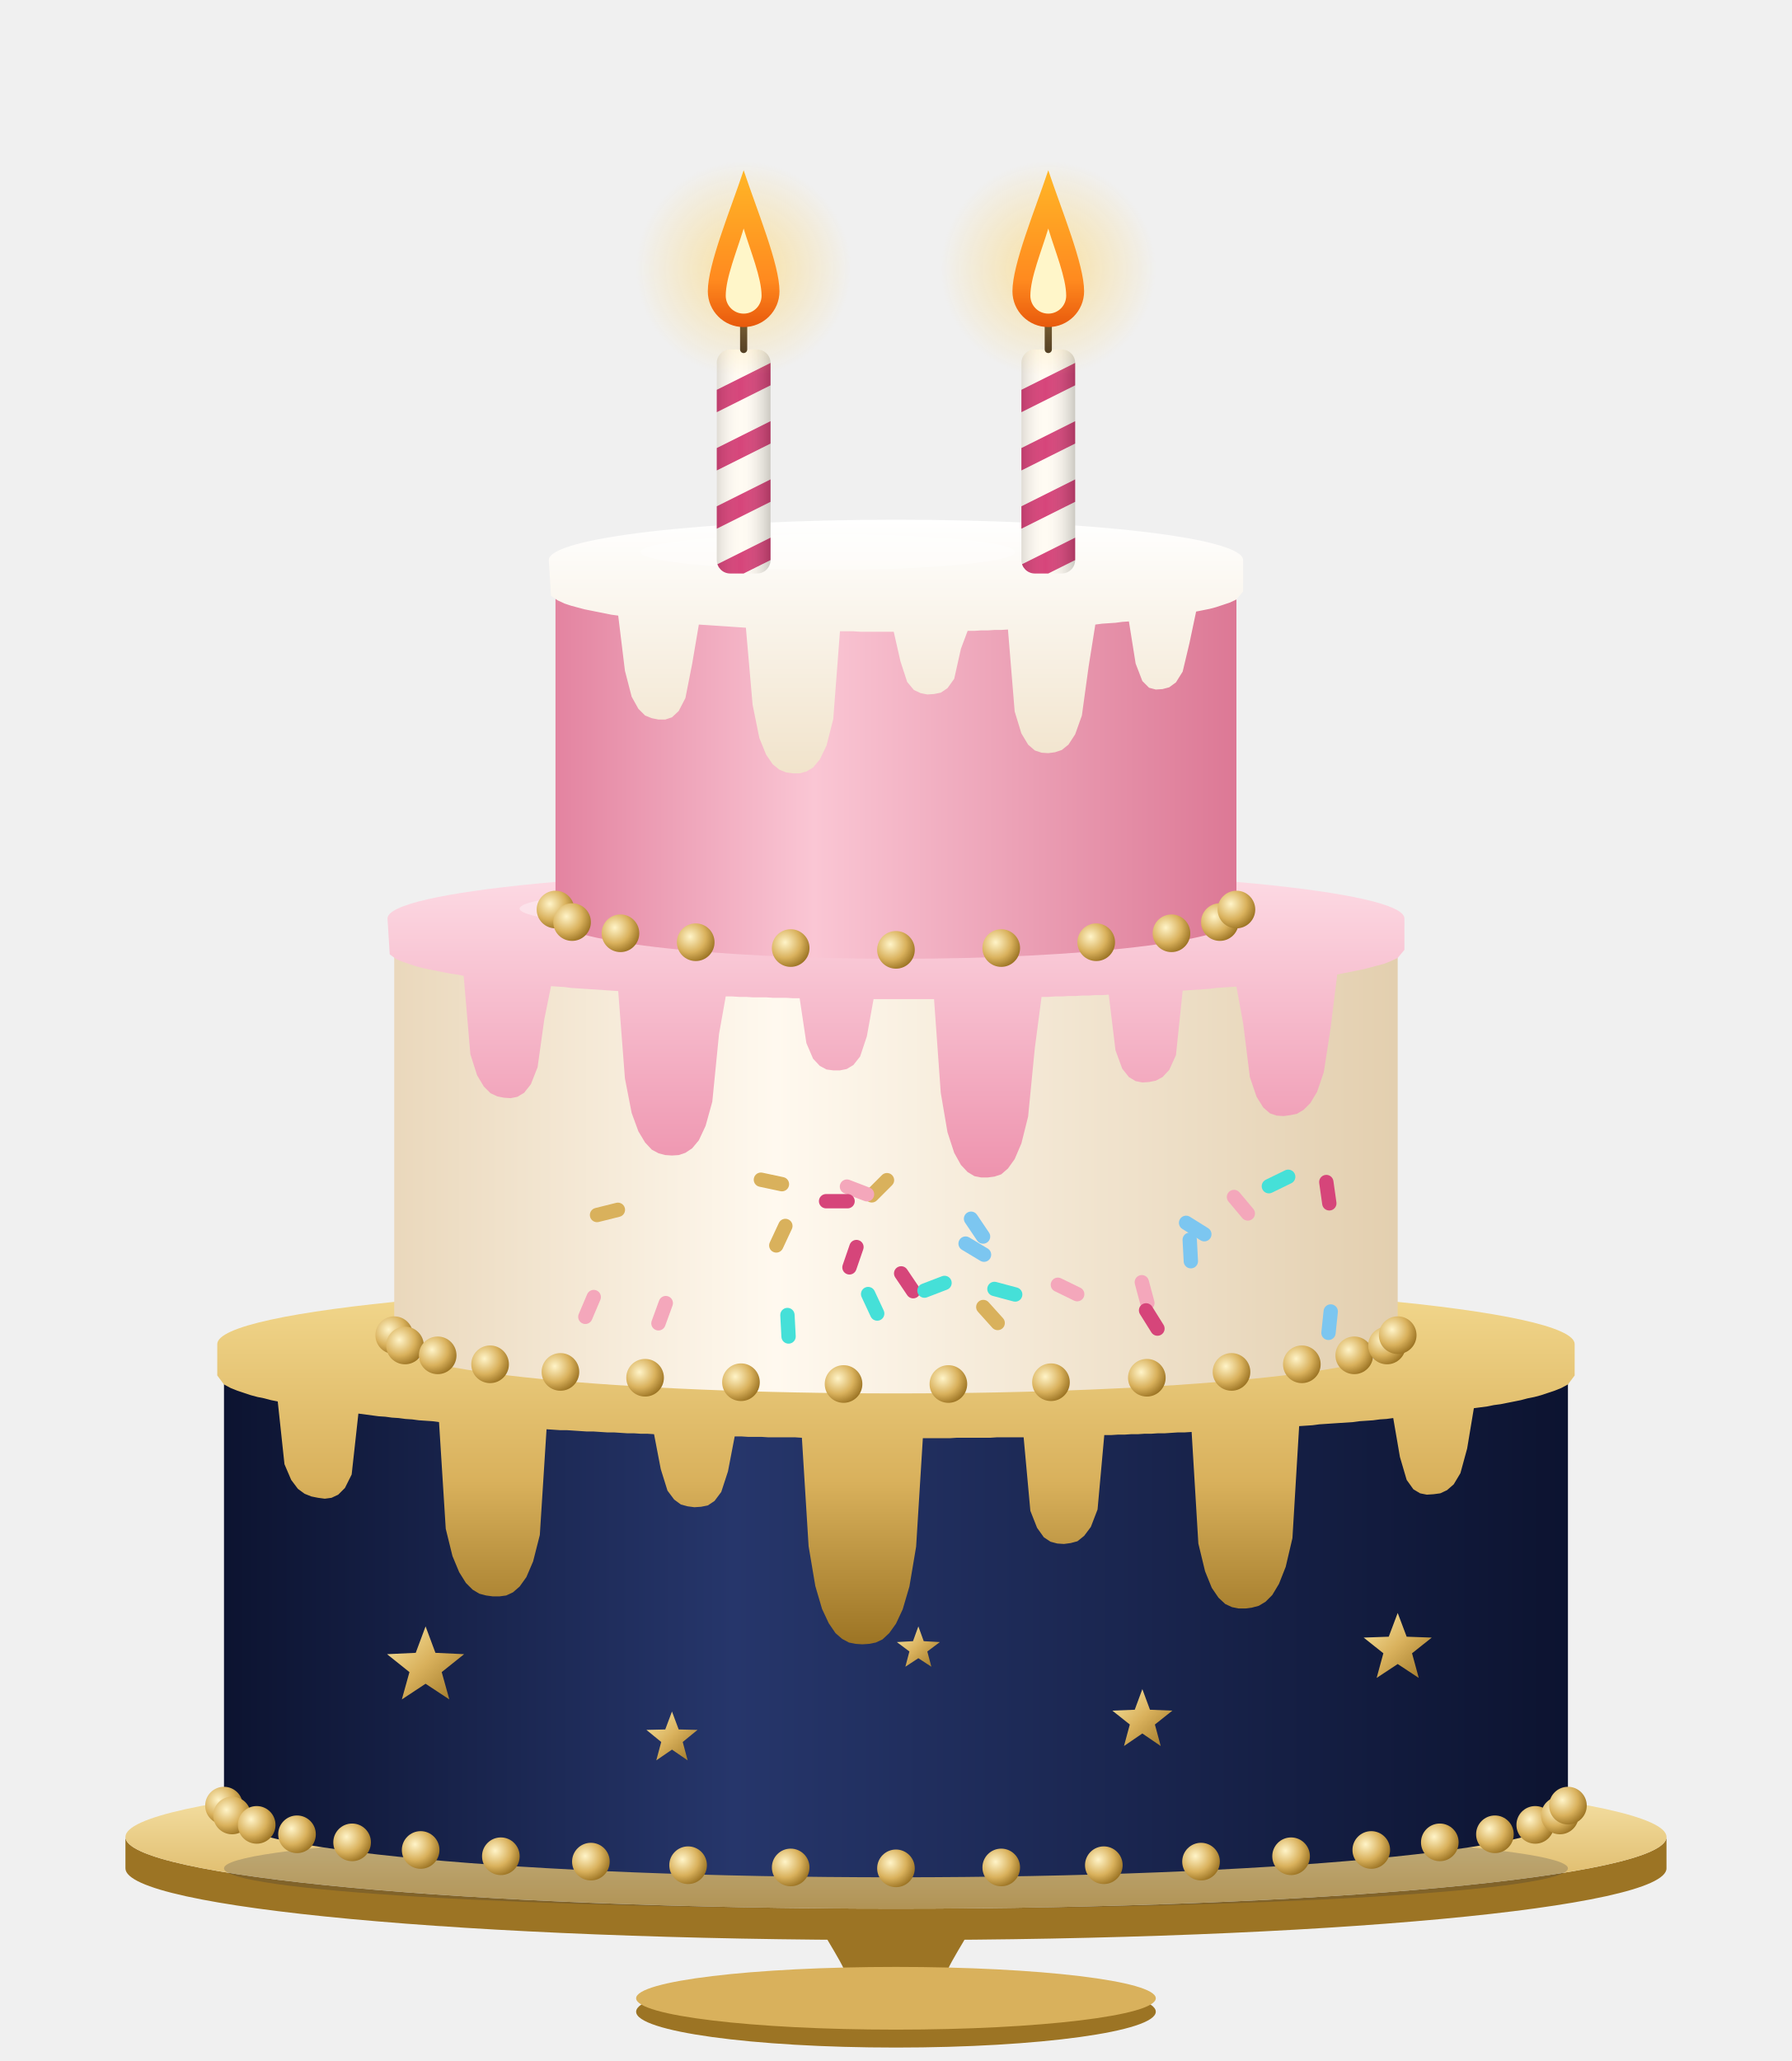
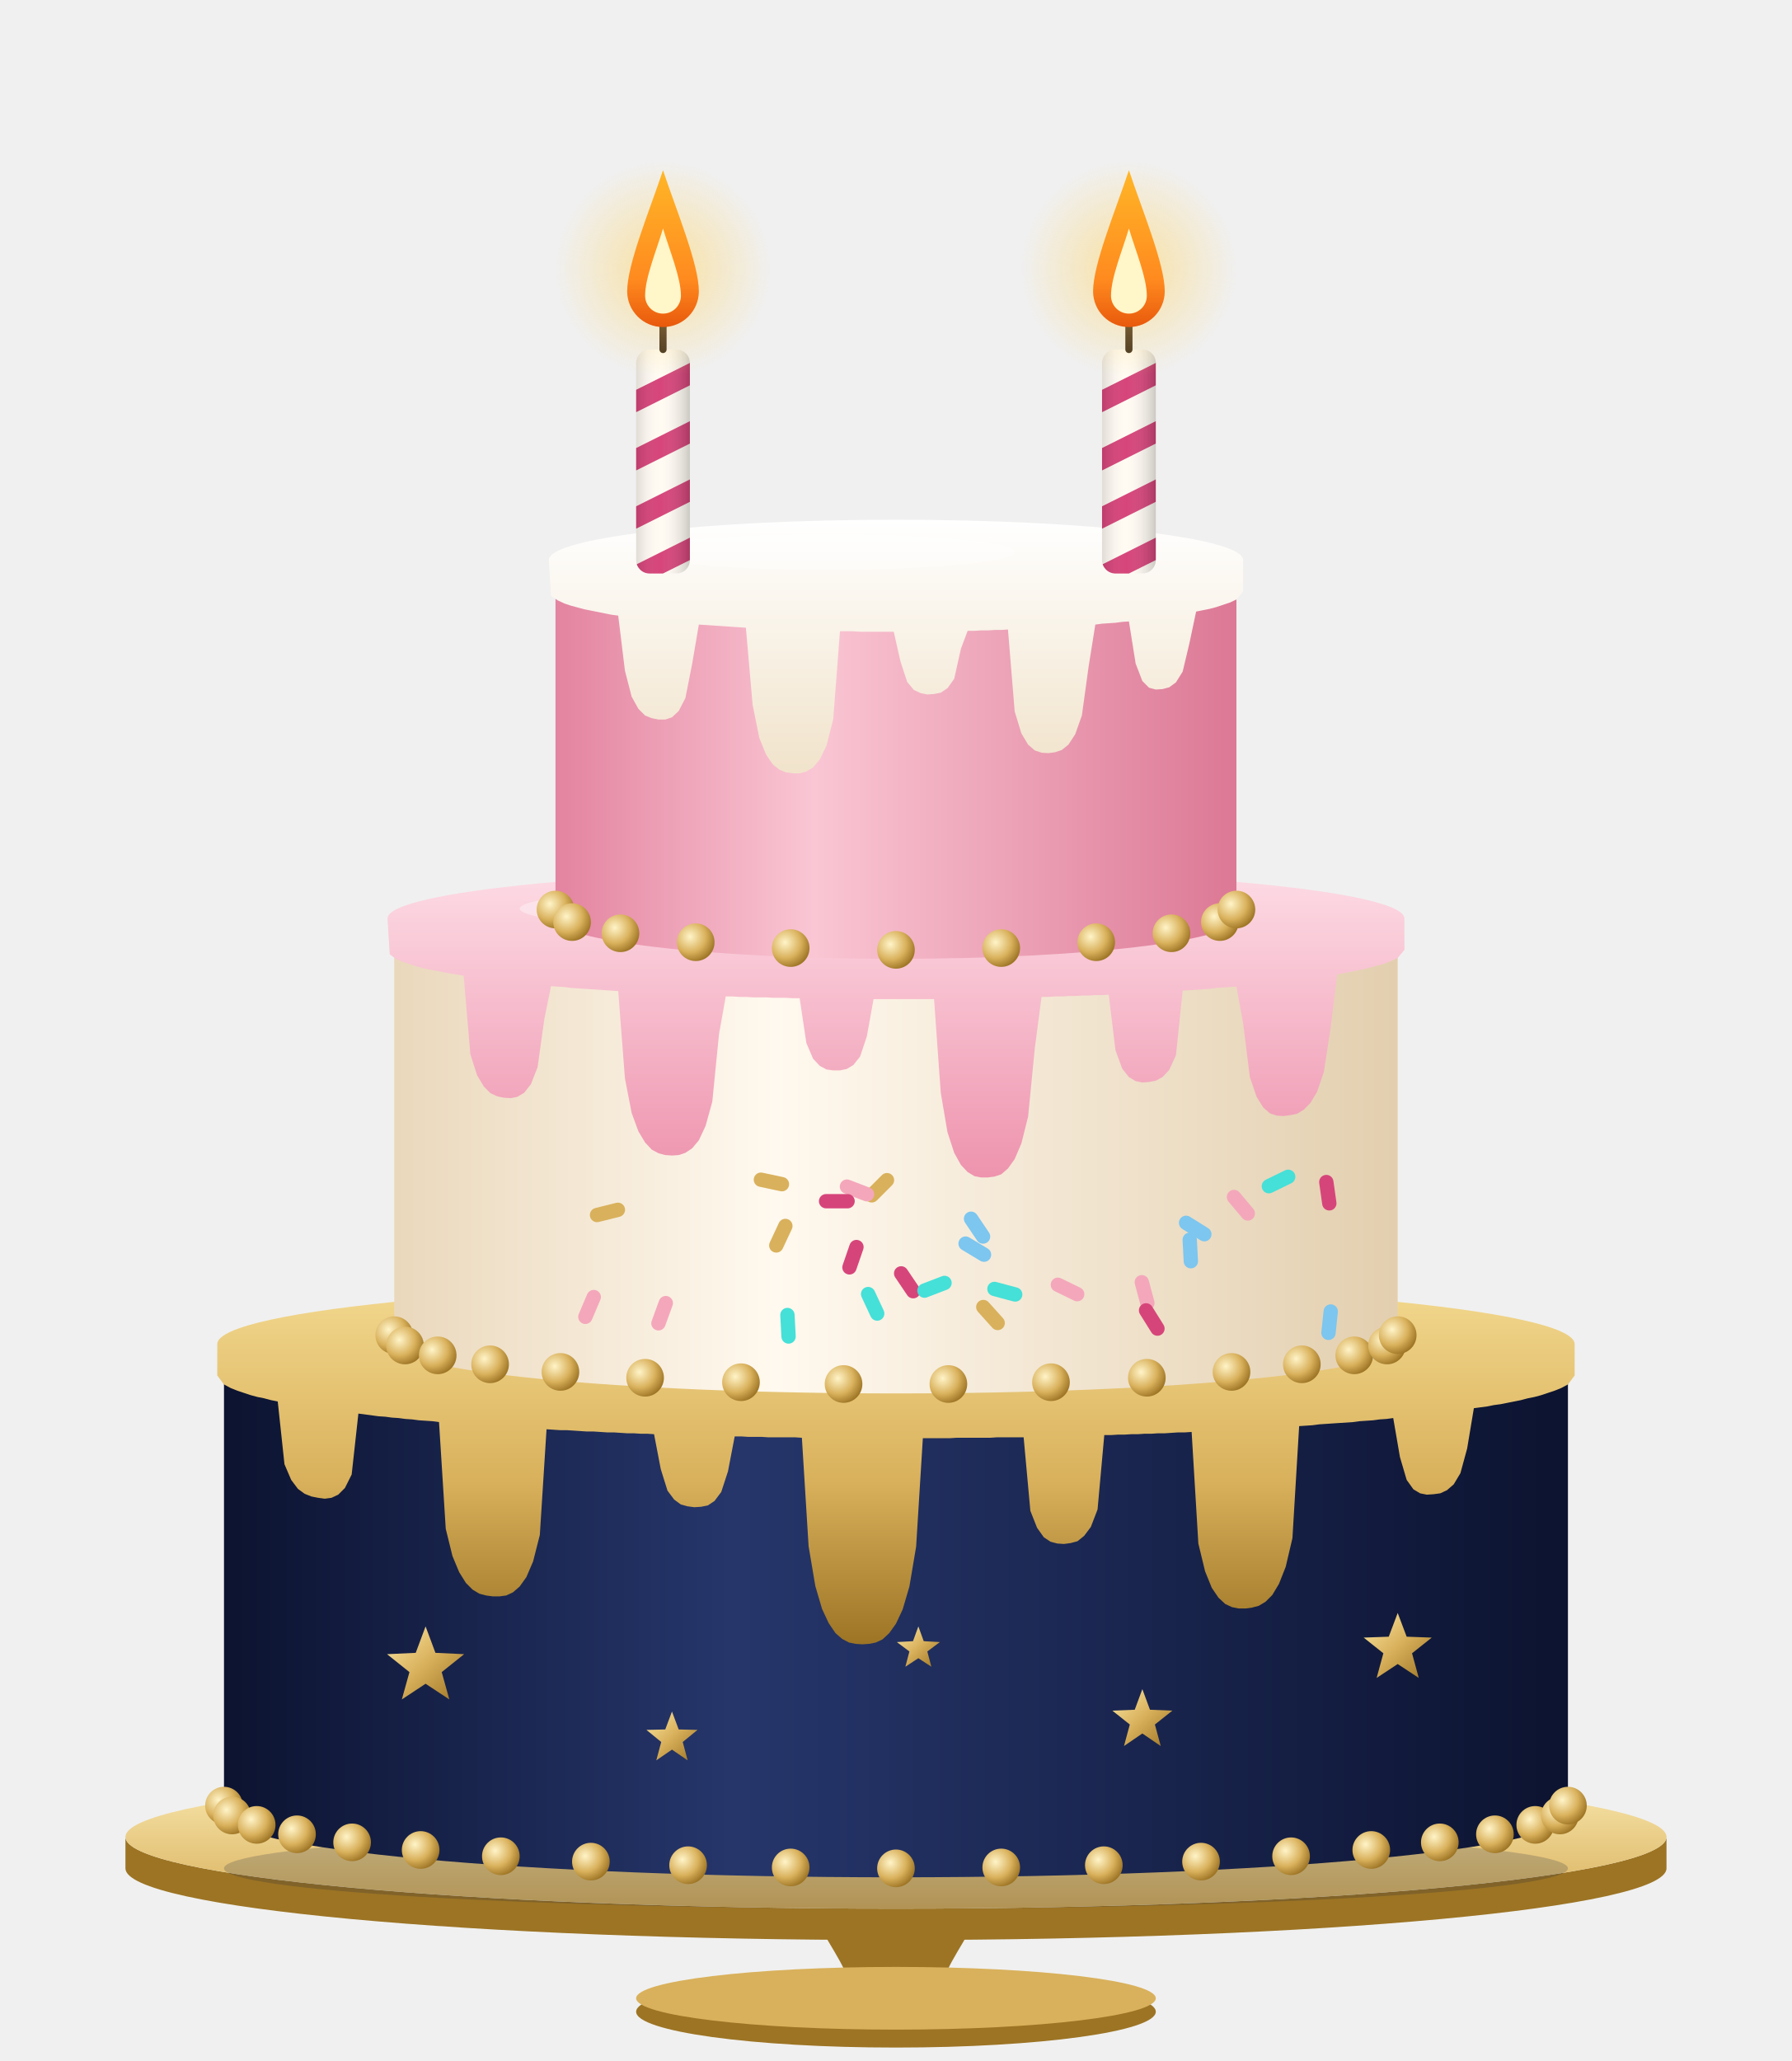
<svg xmlns="http://www.w3.org/2000/svg" viewBox="0 0 400 460" role="img" aria-labelledby="pasta-baslik">
  <defs>
    <linearGradient id="govde-lacivert" x1="0" x2="1">
      <stop offset="0" stop-color="#0C1330" />
      <stop offset=".38" stop-color="#26366B" />
      <stop offset="1" stop-color="#0C1330" />
    </linearGradient>
    <linearGradient id="govde-krem" x1="0" x2="1">
      <stop offset="0" stop-color="#EAD8BC" />
      <stop offset=".38" stop-color="#FFF9EF" />
      <stop offset="1" stop-color="#E3CFAF" />
    </linearGradient>
    <linearGradient id="govde-pembe" x1="0" x2="1">
      <stop offset="0" stop-color="#E383A0" />
      <stop offset=".38" stop-color="#FAC6D4" />
      <stop offset="1" stop-color="#DC7895" />
    </linearGradient>
    <linearGradient id="krema-altin" x1="0" y1="0" x2="0" y2="1">
      <stop offset="0" stop-color="#F3D98F" />
      <stop offset=".55" stop-color="#D9B15C" />
      <stop offset="1" stop-color="#9C7424" />
    </linearGradient>
    <linearGradient id="krema-pembe" x1="0" y1="0" x2="0" y2="1">
      <stop offset="0" stop-color="#FDDCE5" />
      <stop offset="1" stop-color="#EE93AE" />
    </linearGradient>
    <linearGradient id="krema-beyaz" x1="0" y1="0" x2="0" y2="1">
      <stop offset="0" stop-color="#FFFFFF" />
      <stop offset="1" stop-color="#F1E3CB" />
    </linearGradient>
    <linearGradient id="altin" x1="0" y1="0" x2="1" y2="1">
      <stop offset="0" stop-color="#FBE9A6" />
      <stop offset=".5" stop-color="#D9B15C" />
      <stop offset="1" stop-color="#9C7424" />
    </linearGradient>
    <radialGradient id="inci" cx=".35" cy=".35" r=".7">
      <stop offset="0" stop-color="#FFF4C8" />
      <stop offset=".6" stop-color="#D9B15C" />
      <stop offset="1" stop-color="#9C7424" />
    </radialGradient>
    <linearGradient id="mum-golge" x1="0" x2="1">
      <stop offset="0" stop-color="#000" stop-opacity=".12" />
      <stop offset=".45" stop-color="#fff" stop-opacity="0" />
      <stop offset="1" stop-color="#000" stop-opacity=".2" />
    </linearGradient>
    <linearGradient id="alev-dis" x1="0" y1="0" x2="0" y2="1">
      <stop offset="0" stop-color="#FFB627" />
      <stop offset=".7" stop-color="#FF8A1F" />
      <stop offset="1" stop-color="#E8590C" />
    </linearGradient>
    <radialGradient id="isik">
      <stop offset="0" stop-color="#FFD66B" stop-opacity=".6" />
      <stop offset="1" stop-color="#FFD66B" stop-opacity="0" />
    </radialGradient>
-     <linearGradient id="tabak" x1="0" y1="0" x2="0" y2="1">
+     <linearGradient id="tabak-renk" x1="0" y1="0" x2="0" y2="1">
      <stop offset="0" stop-color="#FBEBB5" />
      <stop offset="1" stop-color="#D9B15C" />
    </linearGradient>
  </defs>
  <g id="tabak">
    <path d="M182,428 C186,436 190,440 190,446 H210 C210,440 214,436 218,428 Z" fill="#9C7424" />
    <ellipse cx="200" cy="449" rx="58" ry="8" fill="#9C7424" />
    <ellipse cx="200" cy="446" rx="58" ry="7" fill="#D9B15C" />
    <path d="M28,410 A172,16 0 0 0 372,410 V417 A172,16 0 0 1 28,417 Z" fill="#9C7424" />
-     <ellipse cx="200" cy="410" rx="172" ry="16" fill="url(#tabak)" />
+     <ellipse cx="200" cy="410" rx="172" ry="16" fill="url(#tabak-renk)" />
    <ellipse cx="200" cy="417" rx="150" ry="9" fill="#131C3A" opacity=".2" />
  </g>
  <g id="kat-1">
    <path d="M50,300 V405 A150,14 0 0 0 350,405 V300 Z" fill="url(#govde-lacivert)" />
    <path d="M95,363 L97.2,368.9 L103.6,369.2 L98.6,373.2 L100.3,379.3 L95,375.8 L89.7,379.3 L91.4,373.2 L86.4,369.2 L92.8,368.9 Z" fill="url(#altin)" />
    <path d="M150,382 L151.5,386 L155.7,386.1 L152.4,388.8 L153.5,392.9 L150,390.5 L146.5,392.9 L147.6,388.8 L144.3,386.1 L148.5,386 Z" fill="url(#altin)" />
    <path d="M255,377 L256.7,381.6 L261.7,381.8 L257.8,384.9 L259.1,389.7 L255,386.9 L250.9,389.7 L252.2,384.9 L248.3,381.8 L253.3,381.6 Z" fill="url(#altin)" />
    <path d="M312,360 L314,365.3 L319.6,365.5 L315.2,369 L316.7,374.5 L312,371.4 L307.3,374.5 L308.8,369 L304.4,365.5 L310,365.3 Z" fill="url(#altin)" />
    <path d="M205,363 L206.2,366.3 L209.8,366.5 L207,368.6 L207.9,372 L205,370.1 L202.1,372 L203,368.6 L200.2,366.5 L203.8,366.3 Z" fill="url(#altin)" />
    <g fill="url(#inci)">
      <circle cx="50" cy="403" r="4.2" />
      <circle cx="51.8" cy="405.2" r="4.2" />
      <circle cx="57.3" cy="407.3" r="4.2" />
      <circle cx="66.3" cy="409.4" r="4.2" />
      <circle cx="78.6" cy="411.2" r="4.2" />
      <circle cx="93.9" cy="412.9" r="4.2" />
      <circle cx="111.8" cy="414.3" r="4.2" />
      <circle cx="131.9" cy="415.5" r="4.2" />
      <circle cx="153.6" cy="416.3" r="4.2" />
      <circle cx="176.5" cy="416.8" r="4.2" />
      <circle cx="200" cy="417" r="4.2" />
      <circle cx="223.5" cy="416.8" r="4.2" />
      <circle cx="246.4" cy="416.3" r="4.2" />
      <circle cx="268.1" cy="415.5" r="4.2" />
      <circle cx="288.2" cy="414.3" r="4.2" />
      <circle cx="306.1" cy="412.9" r="4.2" />
      <circle cx="321.4" cy="411.2" r="4.2" />
      <circle cx="333.7" cy="409.4" r="4.2" />
      <circle cx="342.7" cy="407.3" r="4.2" />
      <circle cx="348.2" cy="405.2" r="4.2" />
      <circle cx="350" cy="403" r="4.2" />
    </g>
    <path class="krema" d="M48.5,300 A151.5,14 0 0 1 351.5,300 L351.5,307 L350,309 L348.5,309.8 L347,310.4 L345.5,310.9 L344,311.4 L342.5,311.8 L341,312.1 L339.5,312.5 L338,312.8 L336.5,313.1 L335,313.4 L333.5,313.6 L332,313.9 L330.5,314.1 L329,314.3 L327.5,323.3 L326,328.8 L324.5,331.3 L323,332.6 L321.5,333.3 L320,333.5 L318.5,333.6 L317,333.3 L315.5,332.4 L314,330.3 L312.5,325.2 L311,316.5 L309.5,316.7 L308,316.8 L306.5,317 L305,317.1 L303.5,317.2 L302,317.4 L300.5,317.5 L299,317.6 L297.5,317.7 L296,317.8 L294.5,317.9 L293,318.1 L291.5,318.2 L290,318.3 L288.5,343.3 L287,349.7 L285.5,353.5 L284,356 L282.5,357.5 L281,358.4 L279.5,358.8 L278,359 L276.5,359 L275,358.7 L273.5,358 L272,356.6 L270.5,354.4 L269,350.7 L267.5,344.5 L266,319.6 L264.5,319.7 L263,319.7 L261.5,319.8 L260,319.9 L258.5,319.9 L257,320 L255.5,320 L254,320.1 L252.5,320.1 L251,320.2 L249.5,320.2 L248,320.3 L246.5,320.3 L245,336.9 L243.5,340.8 L242,342.8 L240.5,344 L239,344.4 L237.5,344.6 L236,344.5 L234.5,344.1 L233,343.1 L231.5,341 L230,337.2 L228.5,320.8 L227,320.8 L225.5,320.8 L224,320.8 L222.5,320.8 L221,320.9 L219.5,320.9 L218,320.9 L216.5,320.9 L215,320.9 L213.5,320.9 L212,321 L210.5,321 L209,321 L207.5,321 L206,321 L204.5,345.2 L203,354.1 L201.5,359.2 L200,362.4 L198.5,364.5 L197,365.9 L195.5,366.6 L194,366.9 L192.5,367 L191,366.9 L189.5,366.6 L188,365.8 L186.5,364.5 L185,362.3 L183.5,359.1 L182,354 L180.5,345.1 L179,320.9 L177.5,320.8 L176,320.8 L174.5,320.8 L173,320.8 L171.5,320.8 L170,320.7 L168.5,320.7 L167,320.7 L165.5,320.6 L164,320.6 L162.5,328.4 L161,333 L159.5,335 L158,336 L156.5,336.3 L155,336.4 L153.5,336.2 L152,335.8 L150.5,334.7 L149,332.7 L147.5,327.9 L146,320.1 L144.5,320 L143,320 L141.5,319.9 L140,319.9 L138.5,319.8 L137,319.7 L135.5,319.7 L134,319.6 L132.5,319.5 L131,319.5 L129.5,319.4 L128,319.3 L126.5,319.2 L125,319.2 L123.5,319.1 L122,319 L120.5,342.6 L119,348.5 L117.5,352 L116,354.1 L114.5,355.4 L113,356.1 L111.5,356.3 L110,356.3 L108.5,356.1 L107,355.7 L105.5,354.8 L104,353.3 L102.5,350.9 L101,347.3 L99.5,341.2 L98,317.4 L96.5,317.2 L95,317.1 L93.5,317 L92,316.8 L90.5,316.7 L89,316.5 L87.5,316.4 L86,316.2 L84.5,316.1 L83,315.9 L81.5,315.7 L80,315.5 L78.5,329.1 L77,332.1 L75.5,333.6 L74,334.3 L72.5,334.5 L71,334.3 L69.5,334 L68,333.4 L66.5,332.3 L65,330.3 L63.5,326.8 L62,312.8 L60.5,312.5 L59,312.1 L57.5,311.8 L56,311.4 L54.5,310.9 L53,310.4 L51.5,309.8 L50,309 L48.5,307 Z" fill="url(#krema-altin)" />
    <ellipse cx="170" cy="297.2" rx="82.5" ry="6.3" fill="#fff" opacity=".35" />
  </g>
  <g id="kat-2">
    <path d="M88,205 V300 A112,11 0 0 0 312,300 V205 Z" fill="url(#govde-krem)" />
    <rect x="143.8" y="291.5" width="8" height="3.2" rx="1.6" fill="#F4A7BB" transform="rotate(110 147.8 293.1)" />
    <rect x="281.4" y="262.1" width="8" height="3.2" rx="1.6" fill="#45E0D8" transform="rotate(154 285.4 263.7)" />
    <rect x="168.2" y="262.2" width="8" height="3.2" rx="1.6" fill="#D9B15C" transform="rotate(12 172.2 263.8)" />
    <rect x="292.8" y="293.5" width="8" height="3.2" rx="1.6" fill="#7CC6F0" transform="rotate(96 296.8 295.1)" />
    <rect x="186.4" y="279" width="8" height="3.2" rx="1.6" fill="#D6457A" transform="rotate(109 190.4 280.6)" />
    <rect x="251.5" y="286.9" width="8" height="3.2" rx="1.6" fill="#F4A7BB" transform="rotate(75 255.5 288.5)" />
    <rect x="190.8" y="289.4" width="8" height="3.2" rx="1.6" fill="#45E0D8" transform="rotate(65 194.8 291)" />
    <rect x="192.3" y="263.5" width="8" height="3.2" rx="1.6" fill="#D9B15C" transform="rotate(135 196.3 265.1)" />
    <rect x="262.8" y="272.6" width="8" height="3.2" rx="1.6" fill="#7CC6F0" transform="rotate(32 266.8 274.2)" />
    <rect x="292.4" y="264.6" width="8" height="3.2" rx="1.6" fill="#D6457A" transform="rotate(82 296.4 266.2)" />
    <rect x="187.3" y="264.1" width="8" height="3.2" rx="1.6" fill="#F4A7BB" transform="rotate(21 191.3 265.7)" />
    <rect x="220.3" y="286.7" width="8" height="3.2" rx="1.6" fill="#45E0D8" transform="rotate(15 224.3 288.3)" />
    <rect x="217.1" y="291.9" width="8" height="3.2" rx="1.6" fill="#D9B15C" transform="rotate(48 221.1 293.5)" />
    <rect x="214.1" y="272.4" width="8" height="3.2" rx="1.6" fill="#7CC6F0" transform="rotate(56 218.1 274)" />
    <rect x="198.5" y="284.6" width="8" height="3.2" rx="1.6" fill="#D6457A" transform="rotate(56 202.5 286.2)" />
    <rect x="127.6" y="290.1" width="8" height="3.2" rx="1.6" fill="#F4A7BB" transform="rotate(113 131.6 291.7)" />
    <rect x="171.9" y="294.3" width="8" height="3.2" rx="1.6" fill="#45E0D8" transform="rotate(87 175.9 295.9)" />
    <rect x="131.6" y="269" width="8" height="3.2" rx="1.6" fill="#D9B15C" transform="rotate(166 135.6 270.6)" />
    <rect x="213.6" y="277.2" width="8" height="3.2" rx="1.6" fill="#7CC6F0" transform="rotate(31 217.6 278.8)" />
    <rect x="182.8" y="266.5" width="8" height="3.2" rx="1.6" fill="#D6457A" transform="rotate(0 186.8 268.1)" />
    <rect x="234.3" y="286.2" width="8" height="3.2" rx="1.6" fill="#F4A7BB" transform="rotate(26 238.3 287.8)" />
    <rect x="204.6" y="285.6" width="8" height="3.2" rx="1.6" fill="#45E0D8" transform="rotate(159 208.6 287.2)" />
    <rect x="170.3" y="274.2" width="8" height="3.2" rx="1.6" fill="#D9B15C" transform="rotate(115 174.3 275.8)" />
    <rect x="261.7" y="277.5" width="8" height="3.2" rx="1.6" fill="#7CC6F0" transform="rotate(87 265.7 279.1)" />
    <rect x="253.1" y="292.9" width="8" height="3.2" rx="1.6" fill="#D6457A" transform="rotate(58 257.1 294.5)" />
    <rect x="273" y="267.4" width="8" height="3.2" rx="1.6" fill="#F4A7BB" transform="rotate(50 277 269)" />
    <g fill="url(#inci)">
      <circle cx="88" cy="298" r="4.2" />
      <circle cx="90.4" cy="300.3" r="4.2" />
      <circle cx="97.7" cy="302.5" r="4.2" />
      <circle cx="109.4" cy="304.5" r="4.2" />
      <circle cx="125.1" cy="306.2" r="4.2" />
      <circle cx="144" cy="307.5" r="4.2" />
      <circle cx="165.4" cy="308.5" r="4.2" />
      <circle cx="188.3" cy="308.9" r="4.2" />
      <circle cx="211.7" cy="308.9" r="4.2" />
      <circle cx="234.6" cy="308.5" r="4.2" />
      <circle cx="256" cy="307.5" r="4.2" />
      <circle cx="274.9" cy="306.2" r="4.2" />
      <circle cx="290.6" cy="304.5" r="4.2" />
      <circle cx="302.3" cy="302.5" r="4.2" />
      <circle cx="309.6" cy="300.3" r="4.2" />
      <circle cx="312" cy="298" r="4.2" />
    </g>
    <path class="krema" d="M86.5,205 A113.5,11 0 0 1 313.5,205 L313.5,212 L312,213.8 L310.5,214.5 L309,215.1 L307.5,215.5 L306,215.9 L304.5,216.3 L303,216.6 L301.5,216.9 L300,217.2 L298.5,217.5 L297,229.6 L295.5,239.3 L294,243.7 L292.5,246.2 L291,247.7 L289.5,248.6 L288,248.9 L286.5,249.1 L285,249 L283.5,248.5 L282,247.2 L280.5,244.8 L279,240.4 L277.5,228.4 L276,220.2 L274.5,220.3 L273,220.4 L271.5,220.5 L270,220.7 L268.5,220.8 L267,220.9 L265.5,221 L264,221.1 L262.5,235.5 L261,238.8 L259.5,240.4 L258,241.2 L256.5,241.5 L255,241.6 L253.5,241.3 L252,240.4 L250.5,238.5 L249,234.4 L247.5,222 L246,222.1 L244.5,222.1 L243,222.2 L241.5,222.2 L240,222.3 L238.5,222.3 L237,222.4 L235.5,222.4 L234,222.5 L232.5,222.5 L231,233.9 L229.5,249.2 L228,255.2 L226.5,258.7 L225,260.8 L223.5,262.1 L222,262.6 L220.5,262.8 L219,262.8 L217.5,262.5 L216,261.6 L214.5,260 L213,257.3 L211.5,252.7 L210,243.9 L208.5,223 L207,223 L205.5,223 L204,223 L202.5,223 L201,223 L199.5,223 L198,223 L196.5,223 L195,223 L193.5,231.3 L192,235.8 L190.5,237.7 L189,238.6 L187.5,238.9 L186,238.9 L184.5,238.7 L183,237.9 L181.5,236.3 L180,232.8 L178.5,222.8 L177,222.8 L175.5,222.7 L174,222.7 L172.5,222.7 L171,222.6 L169.5,222.6 L168,222.6 L166.5,222.5 L165,222.5 L163.5,222.4 L162,222.4 L160.5,230.8 L159,245.9 L157.5,251.3 L156,254.5 L154.5,256.3 L153,257.3 L151.5,257.8 L150,257.9 L148.5,257.8 L147,257.4 L145.5,256.6 L144,255 L142.5,252.5 L141,248.4 L139.5,240.7 L138,221.2 L136.5,221.1 L135,221 L133.5,220.9 L132,220.8 L130.5,220.7 L129,220.6 L127.5,220.5 L126,220.3 L124.5,220.2 L123,220.1 L121.5,227.5 L120,238.2 L118.5,242 L117,243.9 L115.5,244.8 L114,245.1 L112.5,245 L111,244.7 L109.5,244 L108,242.5 L106.5,240 L105,235.3 L103.5,217.8 L102,217.5 L100.5,217.3 L99,217 L97.5,216.7 L96,216.4 L94.5,216.1 L93,215.7 L91.5,215.2 L90,214.7 L88.5,214.1 L87,213 Z" fill="url(#krema-pembe)" />
    <ellipse cx="177.6" cy="202.8" rx="61.6" ry="5" fill="#fff" opacity=".35" />
  </g>
  <g id="kat-3">
    <path d="M124,125 V205 A76,9 0 0 0 276,205 V125 Z" fill="url(#govde-pembe)" />
    <g fill="url(#inci)">
      <circle cx="124" cy="203" r="4.2" />
      <circle cx="127.7" cy="205.8" r="4.2" />
      <circle cx="138.5" cy="208.3" r="4.2" />
      <circle cx="155.3" cy="210.3" r="4.2" />
      <circle cx="176.5" cy="211.6" r="4.2" />
      <circle cx="200" cy="212" r="4.2" />
      <circle cx="223.5" cy="211.6" r="4.2" />
      <circle cx="244.7" cy="210.3" r="4.2" />
      <circle cx="261.5" cy="208.3" r="4.2" />
      <circle cx="272.3" cy="205.8" r="4.2" />
      <circle cx="276" cy="203" r="4.2" />
    </g>
    <path class="krema" d="M122.5,125 A77.5,9 0 0 1 277.5,125 L277.5,132 L276,133.8 L274.5,134.5 L273,135 L271.5,135.5 L270,135.9 L268.5,136.2 L267,136.5 L265.5,143.6 L264,149.9 L262.5,152.3 L261,153.4 L259.5,153.8 L258,153.9 L256.5,153.5 L255,152 L253.5,148.1 L252,138.7 L250.5,138.8 L249,139 L247.5,139.1 L246,139.2 L244.5,139.4 L243,148.8 L241.5,159.7 L240,163.9 L238.5,166.2 L237,167.4 L235.5,167.9 L234,168.1 L232.5,168 L231,167.5 L229.5,166.2 L228,163.7 L226.5,158.8 L225,140.5 L223.5,140.6 L222,140.6 L220.5,140.7 L219,140.7 L217.5,140.8 L216,140.8 L214.5,144.8 L213,151.5 L211.5,153.6 L210,154.6 L208.5,154.9 L207,155 L205.5,154.7 L204,154 L202.5,152.2 L201,147.6 L199.5,141 L198,141 L196.5,141 L195,141 L193.5,141 L192,141 L190.5,140.9 L189,140.9 L187.5,140.9 L186,160.5 L184.5,166.4 L183,169.5 L181.5,171.3 L180,172.2 L178.5,172.6 L177,172.6 L175.5,172.4 L174,171.8 L172.5,170.6 L171,168.4 L169.5,164.7 L168,157.3 L166.5,140.1 L165,140 L163.5,139.9 L162,139.8 L160.5,139.7 L159,139.6 L157.5,139.5 L156,139.4 L154.5,148.2 L153,155.8 L151.5,158.7 L150,160.1 L148.5,160.6 L147,160.6 L145.5,160.3 L144,159.7 L142.5,158.2 L141,155.5 L139.5,149.7 L138,137.4 L136.5,137.2 L135,136.9 L133.5,136.6 L132,136.3 L130.5,136 L129,135.6 L127.5,135.2 L126,134.7 L124.5,134 L123,133 Z" fill="url(#krema-beyaz)" />
    <ellipse cx="184.8" cy="123.2" rx="41.8" ry="4" fill="#fff" opacity=".35" />
  </g>
-   <g id="sus-yeri" transform="translate(200 128)" />
  <g id="mum-1" class="mum">
    <clipPath id="mum-1-kesit">
-       <rect x="160" y="78" width="12" height="50" rx="3" />
+       <rect x="142" y="78" width="12" height="50" rx="3" />
    </clipPath>
-     <rect x="160" y="78" width="12" height="50" rx="3" fill="#FFFBF3" />
+     <rect x="142" y="78" width="12" height="50" rx="3" fill="#FFFBF3" />
    <g clip-path="url(#mum-1-kesit)" fill="#D6457A">
-       <path d="M158,88 l16,-8 v5 l-16,8 Z" />
-       <path d="M158,101 l16,-8 v5 l-16,8 Z" />
-       <path d="M158,114 l16,-8 v5 l-16,8 Z" />
-       <path d="M158,127 l16,-8 v5 l-16,8 Z" />
-     </g>
-     <rect x="160" y="78" width="12" height="50" rx="3" fill="url(#mum-golge)" />
-     <path d="M166,78 v-7" stroke="#3B2A1A" stroke-width="1.6" stroke-linecap="round" />
+       <path d="M140,88 l16,-8 v5 l-16,8 Z" />
+       <path d="M140,101 l16,-8 v5 l-16,8 Z" />
+       <path d="M140,114 l16,-8 v5 l-16,8 Z" />
+       <path d="M140,127 l16,-8 v5 l-16,8 Z" />
+     </g>
+     <rect x="142" y="78" width="12" height="50" rx="3" fill="url(#mum-golge)" />
+     <path d="M148,78 v-7" stroke="#3B2A1A" stroke-width="1.6" stroke-linecap="round" />
    <g class="alev">
-       <circle class="alev-isik" cx="166" cy="60" r="24" fill="url(#isik)" />
-       <path d="M166,38 C169,47 174,59 174,65 A8,8 0 0 1 158,65 C158,59 163,47 166,38 Z" fill="url(#alev-dis)" />
-       <path d="M166,51 C167.5,56 170,62 170,66 A4,4 0 0 1 162,66 C162,62 164.5,56 166,51 Z" fill="#FFF6C9" />
+       <circle class="alev-isik" cx="148" cy="60" r="24" fill="url(#isik)" />
+       <path d="M148,38 C151,47 156,59 156,65 A8,8 0 0 1 140,65 C140,59 145,47 148,38 Z" fill="url(#alev-dis)" />
+       <path d="M148,51 C149.5,56 152,62 152,66 A4,4 0 0 1 144,66 C144,62 146.5,56 148,51 Z" fill="#FFF6C9" />
    </g>
  </g>
  <g id="mum-2" class="mum">
    <clipPath id="mum-2-kesit">
-       <rect x="228" y="78" width="12" height="50" rx="3" />
+       <rect x="246" y="78" width="12" height="50" rx="3" />
    </clipPath>
-     <rect x="228" y="78" width="12" height="50" rx="3" fill="#FFFBF3" />
+     <rect x="246" y="78" width="12" height="50" rx="3" fill="#FFFBF3" />
    <g clip-path="url(#mum-2-kesit)" fill="#D6457A">
-       <path d="M226,88 l16,-8 v5 l-16,8 Z" />
-       <path d="M226,101 l16,-8 v5 l-16,8 Z" />
-       <path d="M226,114 l16,-8 v5 l-16,8 Z" />
-       <path d="M226,127 l16,-8 v5 l-16,8 Z" />
-     </g>
-     <rect x="228" y="78" width="12" height="50" rx="3" fill="url(#mum-golge)" />
-     <path d="M234,78 v-7" stroke="#3B2A1A" stroke-width="1.6" stroke-linecap="round" />
+       <path d="M244,88 l16,-8 v5 l-16,8 Z" />
+       <path d="M244,101 l16,-8 v5 l-16,8 Z" />
+       <path d="M244,114 l16,-8 v5 l-16,8 Z" />
+       <path d="M244,127 l16,-8 v5 l-16,8 Z" />
+     </g>
+     <rect x="246" y="78" width="12" height="50" rx="3" fill="url(#mum-golge)" />
+     <path d="M252,78 v-7" stroke="#3B2A1A" stroke-width="1.6" stroke-linecap="round" />
    <g class="alev">
-       <circle class="alev-isik" cx="234" cy="60" r="24" fill="url(#isik)" />
-       <path d="M234,38 C237,47 242,59 242,65 A8,8 0 0 1 226,65 C226,59 231,47 234,38 Z" fill="url(#alev-dis)" />
-       <path d="M234,51 C235.5,56 238,62 238,66 A4,4 0 0 1 230,66 C230,62 232.5,56 234,51 Z" fill="#FFF6C9" />
+       <circle class="alev-isik" cx="252" cy="60" r="24" fill="url(#isik)" />
+       <path d="M252,38 C255,47 260,59 260,65 A8,8 0 0 1 244,65 C244,59 249,47 252,38 Z" fill="url(#alev-dis)" />
+       <path d="M252,51 C253.5,56 256,62 256,66 A4,4 0 0 1 248,66 C248,62 250.5,56 252,51 Z" fill="#FFF6C9" />
    </g>
  </g>
</svg>
